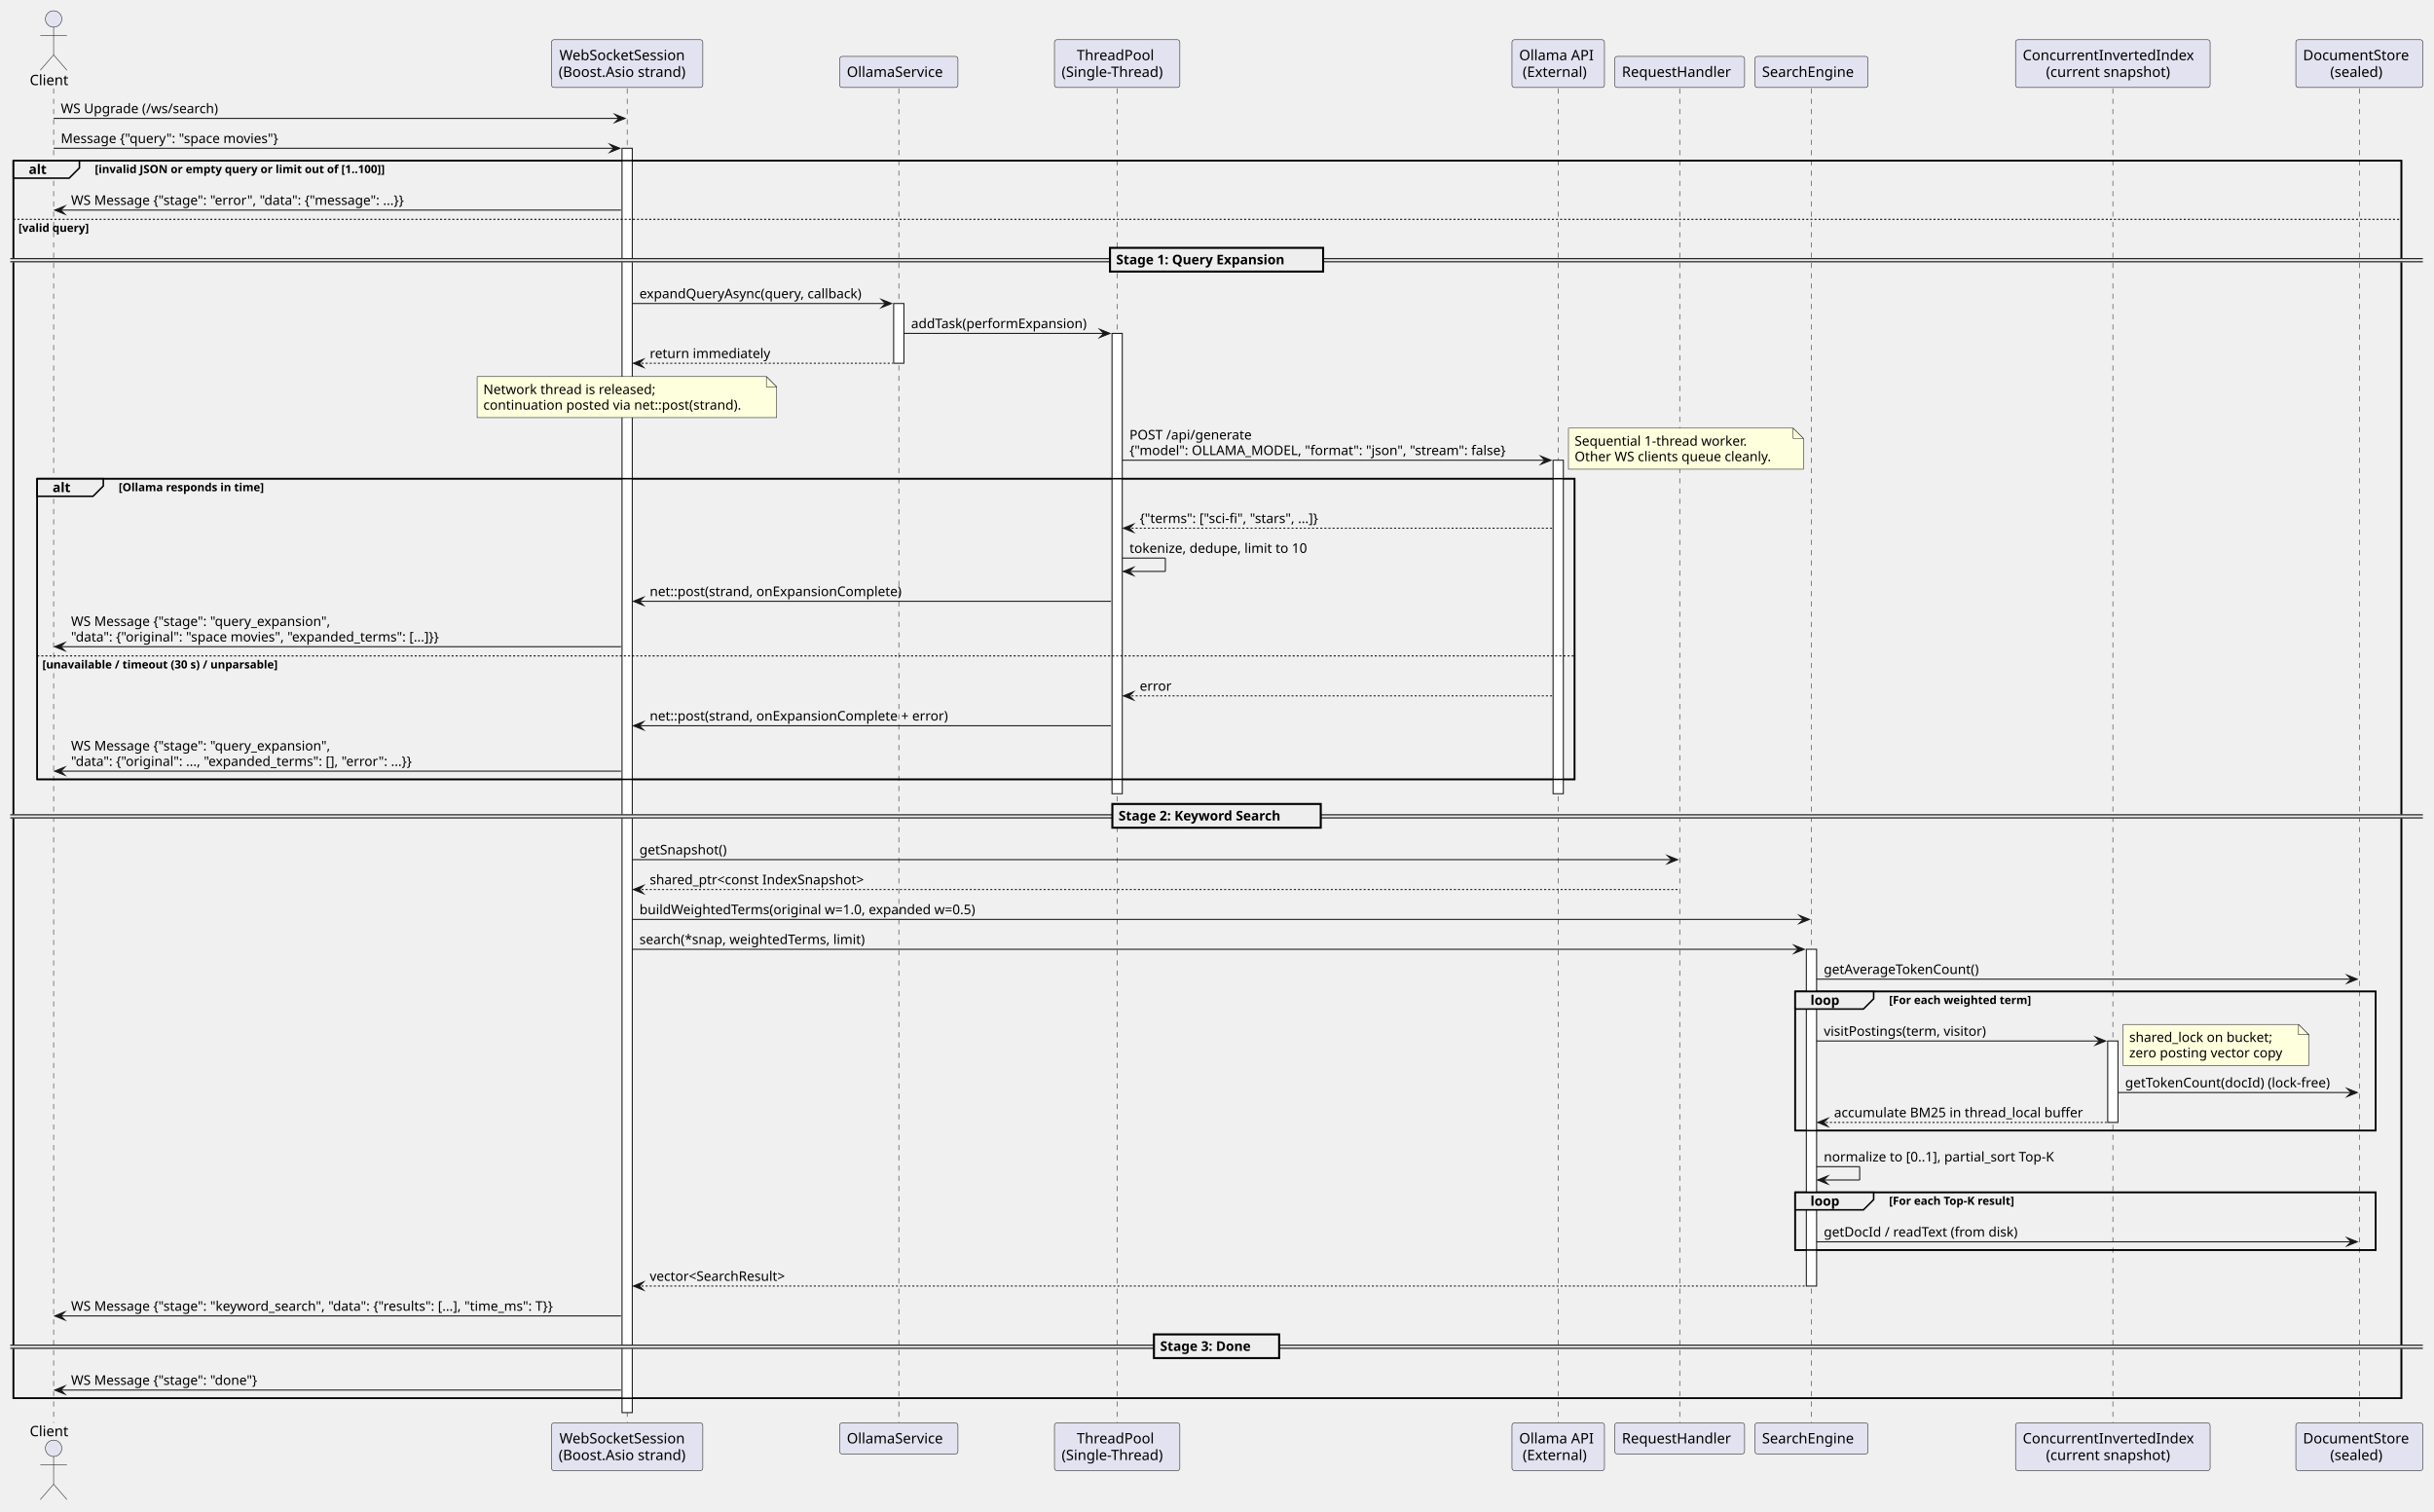
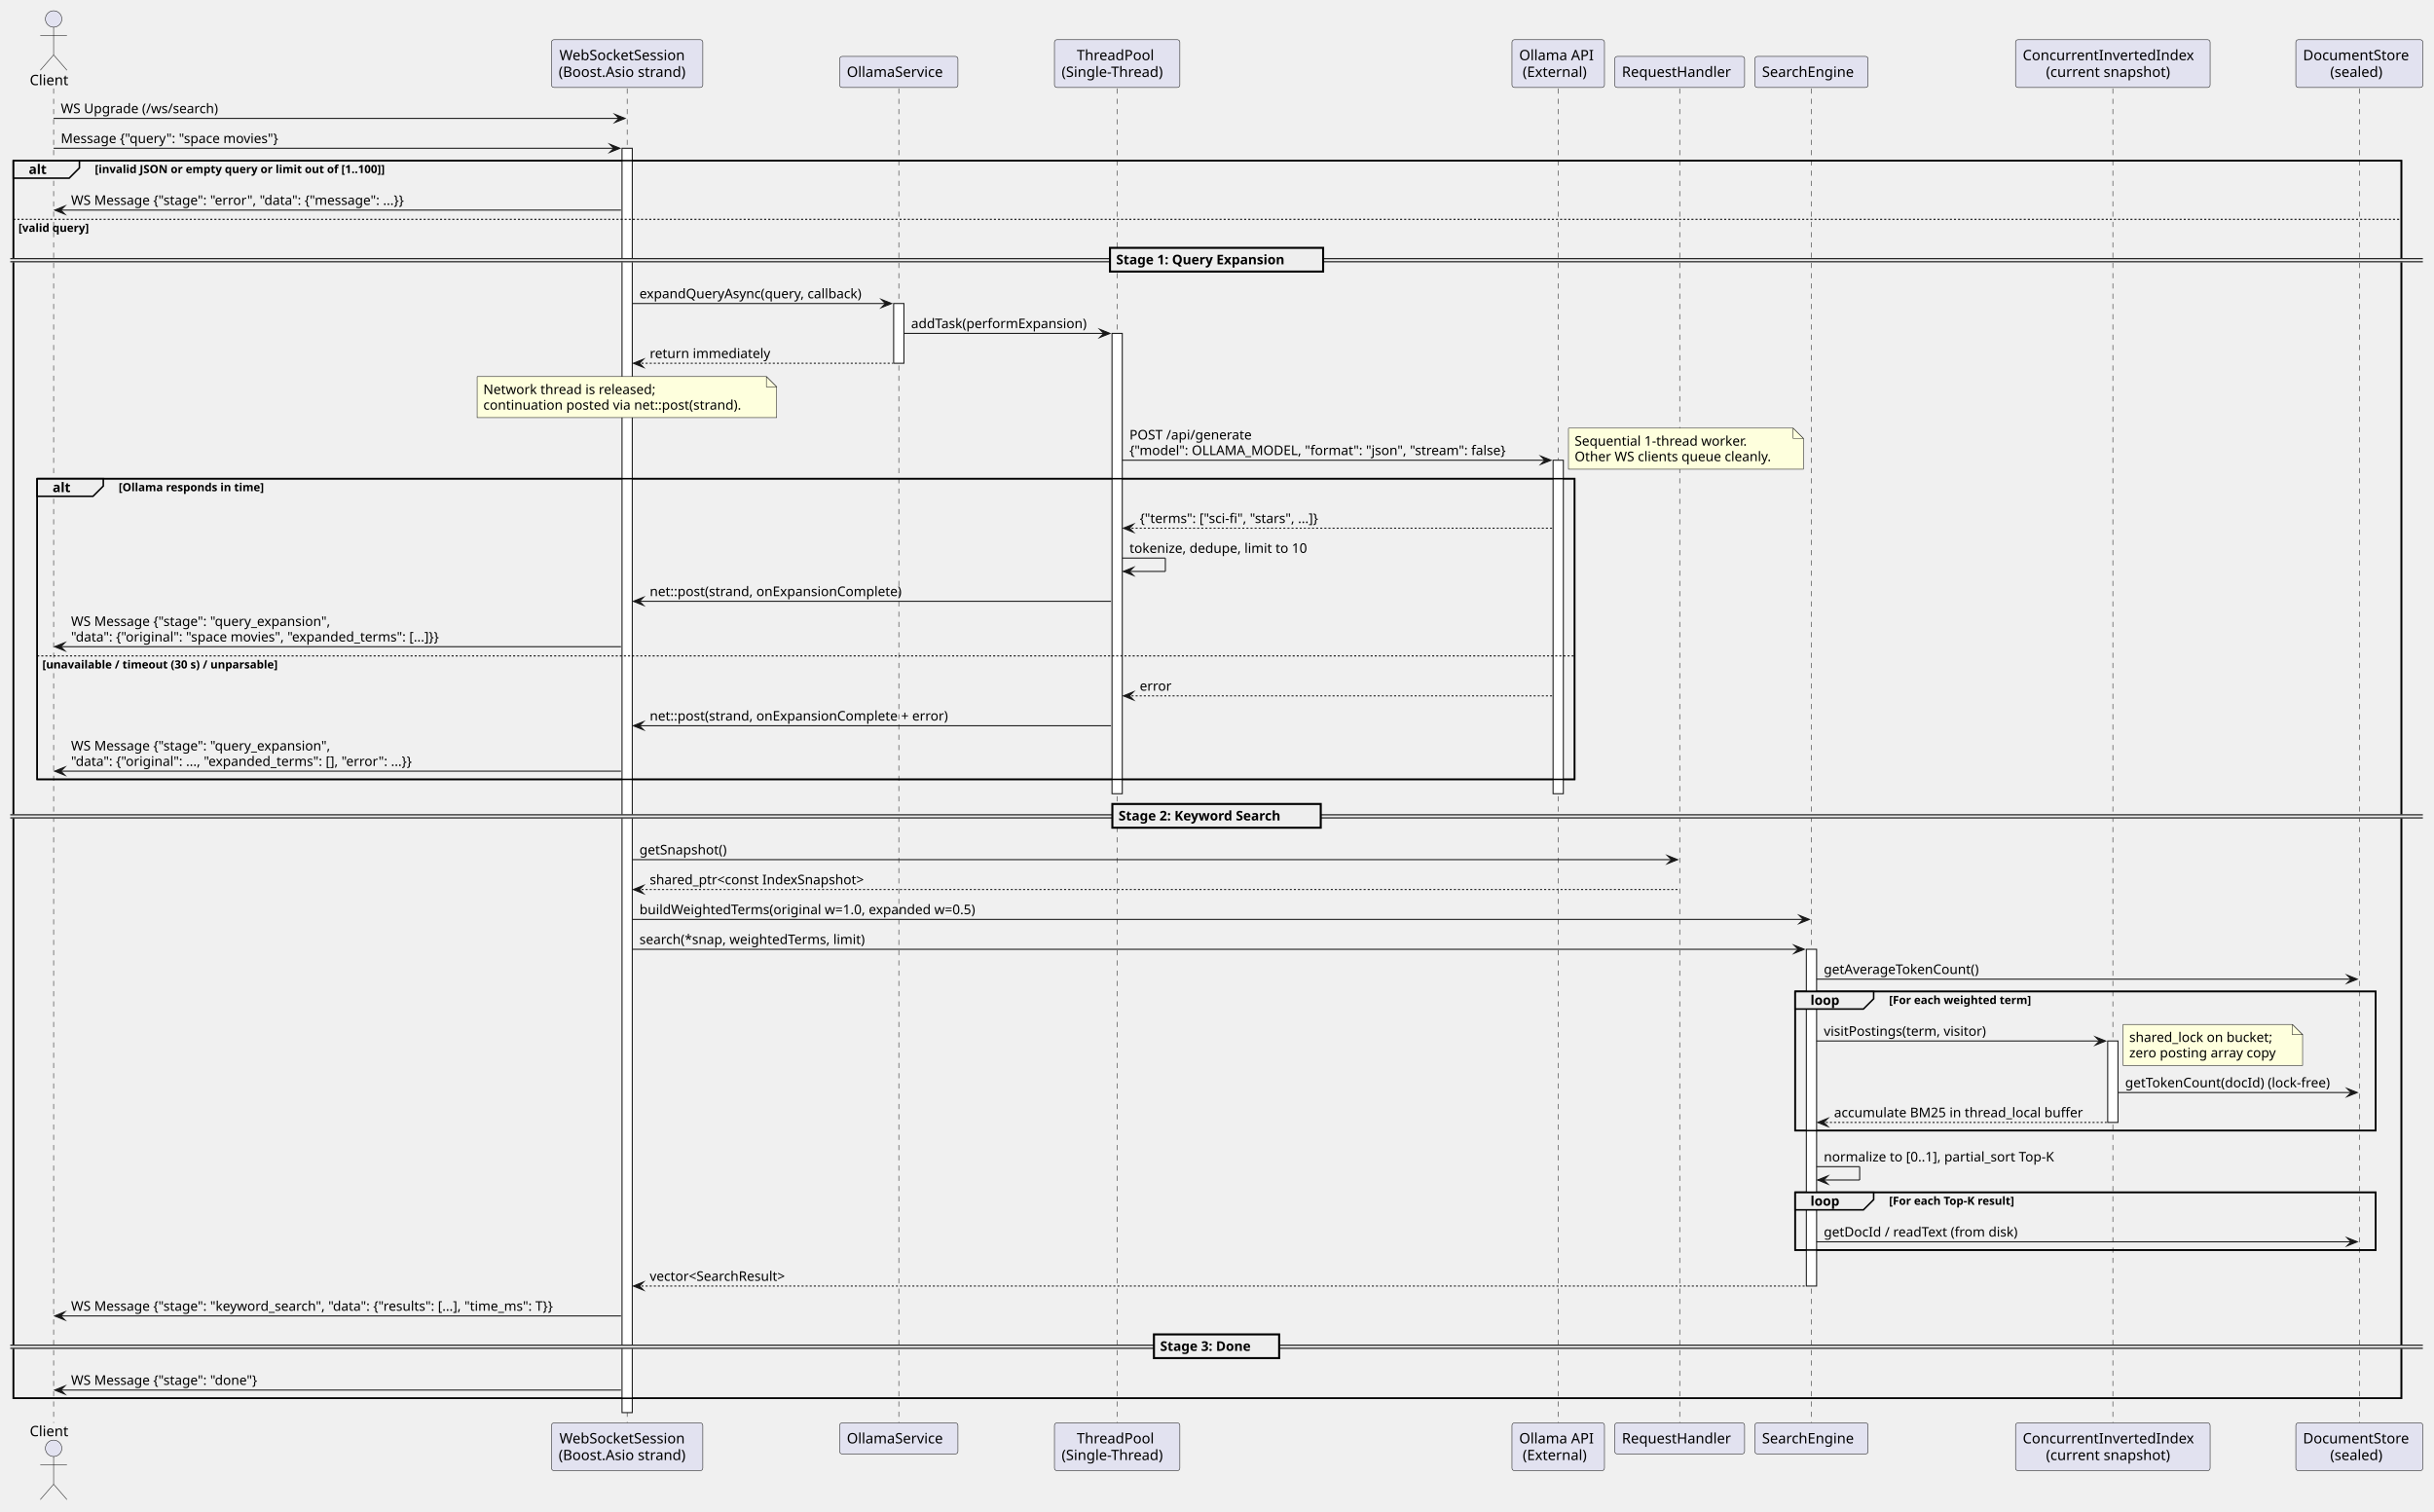
<svg xmlns="http://www.w3.org/2000/svg" version="1.1" data-diagram-type="SEQUENCE" style="width:2373px;height:1474px;background:#FFFFFF;" width="2373px" height="1474px" viewBox="0 0 2373 1474" zoomAndPan="magnify" preserveAspectRatio="none" contentStyleType="text/css">
  <defs />
  <g font-family="sans-serif" lengthAdjust="spacing">
    <rect x="13" y="156.563" width="2328.204" height="1206.656" fill="none" style="stroke:#000;stroke-width:1.5;" />
    <rect x="36.265" y="466.695" width="1498.896" height="293.133" fill="none" style="stroke:#000;stroke-width:1.5;" />
    <rect x="1750.073" y="966.625" width="566.131" height="135.664" fill="none" style="stroke:#000;stroke-width:1.5;" />
    <rect x="1750.073" y="1162.422" width="566.131" height="56.266" fill="none" style="stroke:#000;stroke-width:1.5;" />
    <g class="participant-lifeline" data-qualified-name="Client" data-entity-uid="part1" id="part1-lifeline" data-source-line="1">
      <g>
        <rect x="48.765" y="86.297" width="8" height="1300.922" fill="#000" fill-opacity="0" />
        <line x1="52.265" y1="86.297" x2="52.265" y2="1387.219" style="stroke:#181818;stroke-width:0.5;stroke-dasharray:5,5;" />
      </g>
    </g>
    <g class="participant-lifeline" data-qualified-name="WS" data-entity-uid="part2" id="part2-lifeline" data-source-line="2">
      <g>
        <rect x="607.934" y="86.297" width="8" height="1300.922" fill="#000" fill-opacity="0" />
        <line x1="611.434" y1="86.297" x2="611.434" y2="1387.219" style="stroke:#181818;stroke-width:0.5;stroke-dasharray:5,5;" />
      </g>
    </g>
    <g>
      <rect x="606.434" y="144.563" width="10" height="1232.656" fill="#FFF" style="stroke:#181818;stroke-width:1;" />
    </g>
    <g class="participant-lifeline" data-qualified-name="OllamaSvc" data-entity-uid="part3" id="part3-lifeline" data-source-line="3">
      <g>
        <rect x="872.756" y="86.297" width="8" height="1300.922" fill="#000" fill-opacity="0" />
        <line x1="876.256" y1="86.297" x2="876.256" y2="1387.219" style="stroke:#181818;stroke-width:0.5;stroke-dasharray:5,5;" />
      </g>
    </g>
    <g>
      <rect x="871.256" y="295.898" width="10" height="58.266" fill="#FFF" style="stroke:#181818;stroke-width:1;" />
    </g>
    <g class="participant-lifeline" data-qualified-name="OllamaPool" data-entity-uid="part4" id="part4-lifeline" data-source-line="4">
      <g>
        <rect x="1085.654" y="86.297" width="8" height="1300.922" fill="#000" fill-opacity="0" />
        <line x1="1089.154" y1="86.297" x2="1089.154" y2="1387.219" style="stroke:#181818;stroke-width:0.5;stroke-dasharray:5,5;" />
      </g>
    </g>
    <g>
      <rect x="1084.154" y="325.031" width="10" height="448.797" fill="#FFF" style="stroke:#181818;stroke-width:1;" />
    </g>
    <g class="participant-lifeline" data-qualified-name="OllamaAPI" data-entity-uid="part5" id="part5-lifeline" data-source-line="5">
      <g>
        <rect x="1515.661" y="86.297" width="8" height="1300.922" fill="#000" fill-opacity="0" />
        <line x1="1519.161" y1="86.297" x2="1519.161" y2="1387.219" style="stroke:#181818;stroke-width:0.5;stroke-dasharray:5,5;" />
      </g>
    </g>
    <g>
      <rect x="1514.161" y="448.695" width="10" height="325.133" fill="#FFF" style="stroke:#181818;stroke-width:1;" />
    </g>
    <g class="participant-lifeline" data-qualified-name="Handler" data-entity-uid="part6" id="part6-lifeline" data-source-line="6">
      <g>
        <rect x="1634.068" y="86.297" width="8" height="1300.922" fill="#000" fill-opacity="0" />
        <line x1="1637.568" y1="86.297" x2="1637.568" y2="1387.219" style="stroke:#181818;stroke-width:0.5;stroke-dasharray:5,5;" />
      </g>
    </g>
    <g class="participant-lifeline" data-qualified-name="Engine" data-entity-uid="part7" id="part7-lifeline" data-source-line="7">
      <g>
        <rect x="1762.573" y="86.297" width="8" height="1300.922" fill="#000" fill-opacity="0" />
        <line x1="1766.073" y1="86.297" x2="1766.073" y2="1387.219" style="stroke:#181818;stroke-width:0.5;stroke-dasharray:5,5;" />
      </g>
    </g>
    <g>
      <rect x="1761.073" y="925.492" width="10" height="328.328" fill="#FFF" style="stroke:#181818;stroke-width:1;" />
    </g>
    <g class="participant-lifeline" data-qualified-name="Index" data-entity-uid="part8" id="part8-lifeline" data-source-line="8">
      <g>
        <rect x="2056.382" y="86.297" width="8" height="1300.922" fill="#000" fill-opacity="0" />
        <line x1="2059.882" y1="86.297" x2="2059.882" y2="1387.219" style="stroke:#181818;stroke-width:0.5;stroke-dasharray:5,5;" />
      </g>
    </g>
    <g>
      <rect x="2054.882" y="1014.891" width="10" height="79.398" fill="#FFF" style="stroke:#181818;stroke-width:1;" />
    </g>
    <g class="participant-lifeline" data-qualified-name="Docs" data-entity-uid="part9" id="part9-lifeline" data-source-line="9">
      <g>
        <rect x="2296.704" y="86.297" width="8" height="1300.922" fill="#000" fill-opacity="0" />
        <line x1="2300.204" y1="86.297" x2="2300.204" y2="1387.219" style="stroke:#181818;stroke-width:0.5;stroke-dasharray:5,5;" />
      </g>
    </g>
    <g class="participant participant-head" data-qualified-name="Client" data-entity-uid="part1" id="part1-head" data-source-line="1">
      <text x="29" y="82.995" fill="#000" font-size="14" textLength="40.53">Client</text>
      <ellipse cx="52.265" cy="18.5" rx="8" ry="8" fill="#E2E2F0" style="stroke:#181818;stroke-width:0.5;" />
      <path d="M52.265,26.5 L52.265,53.5 M39.265,34.5 L65.265,34.5 M52.265,53.5 L39.265,68.5 M52.265,53.5 L65.265,68.5" style="stroke:#181818;stroke-width:0.5;" fill="none" />
    </g>
    <g class="participant participant-head" data-qualified-name="WS" data-entity-uid="part2" id="part2-head" data-source-line="2">
      <rect x="537.661" y="38.703" width="147.547" height="46.594" fill="#E2E2F0" style="stroke:#181818;stroke-width:0.5;" rx="2.5" ry="2.5" />
      <text x="545.375" y="58.698" fill="#000" font-size="14" textLength="132.118">WebSocketSession</text>
      <text x="544.661" y="74.995" fill="#000" font-size="14" textLength="133.547">(Boost.Asio strand)</text>
    </g>
    <g class="participant participant-head" data-qualified-name="OllamaSvc" data-entity-uid="part3" id="part3-head" data-source-line="3">
      <rect x="818.588" y="55" width="115.336" height="30.297" fill="#E2E2F0" style="stroke:#181818;stroke-width:0.5;" rx="2.5" ry="2.5" />
      <text x="825.588" y="74.995" fill="#000" font-size="14" textLength="101.336">OllamaService</text>
    </g>
    <g class="participant participant-head" data-qualified-name="OllamaPool" data-entity-uid="part4" id="part4-head" data-source-line="4">
      <rect x="1028.017" y="38.703" width="122.274" height="46.594" fill="#E2E2F0" style="stroke:#181818;stroke-width:0.5;" rx="2.5" ry="2.5" />
      <text x="1049.792" y="58.698" fill="#000" font-size="14" textLength="78.723">ThreadPool</text>
      <text x="1035.017" y="74.995" fill="#000" font-size="14" textLength="108.274">(Single-Thread)</text>
    </g>
    <g class="participant participant-head" data-qualified-name="OllamaAPI" data-entity-uid="part5" id="part5-head" data-source-line="5">
      <rect x="1474.064" y="38.703" width="90.193" height="46.594" fill="#E2E2F0" style="stroke:#181818;stroke-width:0.5;" rx="2.5" ry="2.5" />
      <text x="1481.064" y="58.698" fill="#000" font-size="14" textLength="76.193">Ollama API</text>
      <text x="1484.533" y="74.995" fill="#000" font-size="14" textLength="69.255">(External)</text>
    </g>
    <g class="participant participant-head" data-qualified-name="Handler" data-entity-uid="part6" id="part6-head" data-source-line="6">
      <rect x="1574.257" y="55" width="126.622" height="30.297" fill="#E2E2F0" style="stroke:#181818;stroke-width:0.5;" rx="2.5" ry="2.5" />
      <text x="1581.257" y="74.995" fill="#000" font-size="14" textLength="112.622">RequestHandler</text>
    </g>
    <g class="participant participant-head" data-qualified-name="Engine" data-entity-uid="part7" id="part7-head" data-source-line="7">
      <rect x="1710.879" y="55" width="110.387" height="30.297" fill="#E2E2F0" style="stroke:#181818;stroke-width:0.5;" rx="2.5" ry="2.5" />
      <text x="1717.879" y="74.995" fill="#000" font-size="14" textLength="96.387">SearchEngine</text>
    </g>
    <g class="participant participant-head" data-qualified-name="Index" data-entity-uid="part8" id="part8-head" data-source-line="8">
      <rect x="1965.03" y="38.703" width="189.704" height="46.594" fill="#E2E2F0" style="stroke:#181818;stroke-width:0.5;" rx="2.5" ry="2.5" />
      <text x="1972.03" y="58.698" fill="#000" font-size="14" textLength="175.704">ConcurrentInvertedIndex</text>
      <text x="1994.739" y="74.995" fill="#000" font-size="14" textLength="130.286">(current snapshot)</text>
    </g>
    <g class="participant participant-head" data-qualified-name="Docs" data-entity-uid="part9" id="part9-head" data-source-line="9">
      <rect x="2238.284" y="38.703" width="123.84" height="46.594" fill="#E2E2F0" style="stroke:#181818;stroke-width:0.5;" rx="2.5" ry="2.5" />
      <text x="2245.284" y="58.698" fill="#000" font-size="14" textLength="109.84">DocumentStore</text>
      <text x="2271.804" y="74.995" fill="#000" font-size="14" textLength="56.8">(sealed)</text>
    </g>
    <g class="participant participant-tail" data-qualified-name="Client" data-entity-uid="part1" id="part1-tail" data-source-line="1">
      <text x="29" y="1400.214" fill="#000" font-size="14" textLength="40.53">Client</text>
      <ellipse cx="52.265" cy="1412.016" rx="8" ry="8" fill="#E2E2F0" style="stroke:#181818;stroke-width:0.5;" />
      <path d="M52.265,1420.016 L52.265,1447.016 M39.265,1428.016 L65.265,1428.016 M52.265,1447.016 L39.265,1462.016 M52.265,1447.016 L65.265,1462.016" style="stroke:#181818;stroke-width:0.5;" fill="none" />
    </g>
    <g class="participant participant-tail" data-qualified-name="WS" data-entity-uid="part2" id="part2-tail" data-source-line="2">
      <rect x="537.661" y="1387.219" width="147.547" height="46.594" fill="#E2E2F0" style="stroke:#181818;stroke-width:0.5;" rx="2.5" ry="2.5" />
      <text x="545.375" y="1407.214" fill="#000" font-size="14" textLength="132.118">WebSocketSession</text>
      <text x="544.661" y="1423.511" fill="#000" font-size="14" textLength="133.547">(Boost.Asio strand)</text>
    </g>
    <g class="participant participant-tail" data-qualified-name="OllamaSvc" data-entity-uid="part3" id="part3-tail" data-source-line="3">
      <rect x="818.588" y="1387.219" width="115.336" height="30.297" fill="#E2E2F0" style="stroke:#181818;stroke-width:0.5;" rx="2.5" ry="2.5" />
      <text x="825.588" y="1407.214" fill="#000" font-size="14" textLength="101.336">OllamaService</text>
    </g>
    <g class="participant participant-tail" data-qualified-name="OllamaPool" data-entity-uid="part4" id="part4-tail" data-source-line="4">
      <rect x="1028.017" y="1387.219" width="122.274" height="46.594" fill="#E2E2F0" style="stroke:#181818;stroke-width:0.5;" rx="2.5" ry="2.5" />
      <text x="1049.792" y="1407.214" fill="#000" font-size="14" textLength="78.723">ThreadPool</text>
      <text x="1035.017" y="1423.511" fill="#000" font-size="14" textLength="108.274">(Single-Thread)</text>
    </g>
    <g class="participant participant-tail" data-qualified-name="OllamaAPI" data-entity-uid="part5" id="part5-tail" data-source-line="5">
      <rect x="1474.064" y="1387.219" width="90.193" height="46.594" fill="#E2E2F0" style="stroke:#181818;stroke-width:0.5;" rx="2.5" ry="2.5" />
      <text x="1481.064" y="1407.214" fill="#000" font-size="14" textLength="76.193">Ollama API</text>
      <text x="1484.533" y="1423.511" fill="#000" font-size="14" textLength="69.255">(External)</text>
    </g>
    <g class="participant participant-tail" data-qualified-name="Handler" data-entity-uid="part6" id="part6-tail" data-source-line="6">
      <rect x="1574.257" y="1387.219" width="126.622" height="30.297" fill="#E2E2F0" style="stroke:#181818;stroke-width:0.5;" rx="2.5" ry="2.5" />
      <text x="1581.257" y="1407.214" fill="#000" font-size="14" textLength="112.622">RequestHandler</text>
    </g>
    <g class="participant participant-tail" data-qualified-name="Engine" data-entity-uid="part7" id="part7-tail" data-source-line="7">
      <rect x="1710.879" y="1387.219" width="110.387" height="30.297" fill="#E2E2F0" style="stroke:#181818;stroke-width:0.5;" rx="2.5" ry="2.5" />
      <text x="1717.879" y="1407.214" fill="#000" font-size="14" textLength="96.387">SearchEngine</text>
    </g>
    <g class="participant participant-tail" data-qualified-name="Index" data-entity-uid="part8" id="part8-tail" data-source-line="8">
      <rect x="1965.03" y="1387.219" width="189.704" height="46.594" fill="#E2E2F0" style="stroke:#181818;stroke-width:0.5;" rx="2.5" ry="2.5" />
      <text x="1972.03" y="1407.214" fill="#000" font-size="14" textLength="175.704">ConcurrentInvertedIndex</text>
      <text x="1994.739" y="1423.511" fill="#000" font-size="14" textLength="130.286">(current snapshot)</text>
    </g>
    <g class="participant participant-tail" data-qualified-name="Docs" data-entity-uid="part9" id="part9-tail" data-source-line="9">
      <rect x="2238.284" y="1387.219" width="123.84" height="46.594" fill="#E2E2F0" style="stroke:#181818;stroke-width:0.5;" rx="2.5" ry="2.5" />
      <text x="2245.284" y="1407.214" fill="#000" font-size="14" textLength="109.84">DocumentStore</text>
      <text x="2271.804" y="1423.511" fill="#000" font-size="14" textLength="56.8">(sealed)</text>
    </g>
    <g class="message" data-entity-1="part1" data-entity-2="part2" id="msg1" data-source-line="11">
      <polygon points="599.434,111.43,609.434,115.43,599.434,119.43,603.434,115.43" fill="#181818" style="stroke:#181818;stroke-width:1;stroke-linejoin:miter;stroke-miterlimit:10;" />
      <line x1="52.265" y1="115.43" x2="605.434" y2="115.43" style="stroke:#181818;stroke-width:1;" />
      <text x="59.265" y="110.364" fill="#000" font-size="13" textLength="164.728">WS Upgrade (/ws/search)</text>
    </g>
    <g class="message" data-entity-1="part1" data-entity-2="part2" id="msg2" data-source-line="12">
      <polygon points="594.434,140.563,604.434,144.563,594.434,148.563,598.434,144.563" fill="#181818" style="stroke:#181818;stroke-width:1;stroke-linejoin:miter;stroke-miterlimit:10;" />
      <line x1="52.265" y1="144.563" x2="600.434" y2="144.563" style="stroke:#181818;stroke-width:1;" />
      <text x="59.265" y="139.497" fill="#000" font-size="13" textLength="236.571">Message {"query": "space movies"}</text>
    </g>
    <path d="M13,156.563 L77.443,156.563 L77.443,163.695 L67.443,173.695 L13,173.695 L13,156.563" style="stroke:#000;stroke-width:1.5;" fill="#EEE" />
    <rect x="13" y="156.563" width="2328.204" height="1206.656" fill="none" style="stroke:#000;stroke-width:1.5;" />
    <text x="28" y="169.629" fill="#000" font-size="13" textLength="19.443" font-weight="700">alt</text>
    <text x="92.443" y="168.773" fill="#000" font-size="11" textLength="327.701" font-weight="700">[invalid JSON or empty query or limit out of [1..100]]</text>
    <g class="message" data-entity-1="part2" data-entity-2="part1" id="msg3" data-source-line="16">
      <polygon points="63.265,200.828,53.265,204.828,63.265,208.828,59.265,204.828" fill="#181818" style="stroke:#181818;stroke-width:1;stroke-linejoin:miter;stroke-miterlimit:10;" />
      <line x1="57.265" y1="204.828" x2="605.434" y2="204.828" style="stroke:#181818;stroke-width:1;" />
      <text x="69.265" y="199.762" fill="#000" font-size="13" textLength="369.243">WS Message {"stage": "error", "data": {"message": ...}}</text>
    </g>
    <line x1="13" y1="213.828" x2="2341.204" y2="213.828" style="stroke:#000;stroke-width:1;stroke-dasharray:2,2;" />
    <text x="18" y="226.039" fill="#000" font-size="11" textLength="79.653" font-weight="700">[valid query]</text>
    <rect x="10" y="252.199" width="2352.124" height="3" fill="#EEE" style="stroke:#EEE;stroke-width:1;" />
    <line x1="10" y1="252.199" x2="2362.124" y2="252.199" style="stroke:#000;stroke-width:1;" />
    <line x1="10" y1="255.199" x2="2362.124" y2="255.199" style="stroke:#000;stroke-width:1;" />
    <rect x="1082.159" y="241.633" width="207.807" height="23.133" fill="#EEE" style="stroke:#000;stroke-width:2;" />
    <text x="1088.159" y="257.7" fill="#000" font-size="13" textLength="189.281" font-weight="700">Stage 1: Query Expansion</text>
    <g class="message" data-entity-1="part2" data-entity-2="part3" id="msg4" data-source-line="19">
      <polygon points="859.256,291.898,869.256,295.898,859.256,299.898,863.256,295.898" fill="#181818" style="stroke:#181818;stroke-width:1;stroke-linejoin:miter;stroke-miterlimit:10;" />
      <line x1="616.434" y1="295.898" x2="865.256" y2="295.898" style="stroke:#181818;stroke-width:1;" />
      <text x="623.434" y="290.833" fill="#000" font-size="13" textLength="235.822">expandQueryAsync(query, callback)</text>
    </g>
    <g class="message" data-entity-1="part3" data-entity-2="part4" id="msg5" data-source-line="21">
      <polygon points="1072.154,321.031,1082.154,325.031,1072.154,329.031,1076.154,325.031" fill="#181818" style="stroke:#181818;stroke-width:1;stroke-linejoin:miter;stroke-miterlimit:10;" />
      <line x1="881.256" y1="325.031" x2="1078.154" y2="325.031" style="stroke:#181818;stroke-width:1;" />
      <text x="888.256" y="319.965" fill="#000" font-size="13" textLength="183.898">addTask(performExpansion)</text>
    </g>
    <g class="message" data-entity-1="part3" data-entity-2="part2" id="msg6" data-source-line="23">
      <polygon points="627.434,350.164,617.434,354.164,627.434,358.164,623.434,354.164" fill="#181818" style="stroke:#181818;stroke-width:1;stroke-linejoin:miter;stroke-miterlimit:10;" />
      <line x1="621.434" y1="354.164" x2="870.256" y2="354.164" style="stroke:#181818;stroke-width:1;stroke-dasharray:2,2;" />
      <text x="633.434" y="349.098" fill="#000" font-size="13" textLength="125.563">return immediately</text>
    </g>
    <path d="M465.18,367.164 L465.18,407.164 L757.18,407.164 L757.18,377.164 L747.18,367.164 L465.18,367.164" style="stroke:#181818;stroke-width:0.5;" fill="#FEFFDD" />
    <path d="M747.18,367.164 L747.18,377.164 L757.18,377.164 L747.18,367.164" style="stroke:#181818;stroke-width:0.5;" fill="#FEFFDD" />
    <text x="471.18" y="384.231" fill="#000" font-size="13" textLength="180.28">Network thread is released;</text>
    <text x="471.18" y="399.364" fill="#000" font-size="13" textLength="271.508">continuation posted via net::post(strand).</text>
    <g class="message" data-entity-1="part4" data-entity-2="part5" id="msg7" data-source-line="26">
      <polygon points="1502.161,444.695,1512.161,448.695,1502.161,452.695,1506.161,448.695" fill="#181818" style="stroke:#181818;stroke-width:1;stroke-linejoin:miter;stroke-miterlimit:10;" />
      <line x1="1094.154" y1="448.695" x2="1508.161" y2="448.695" style="stroke:#181818;stroke-width:1;" />
      <text x="1101.154" y="428.497" fill="#000" font-size="13" textLength="125.88">POST /api/generate</text>
      <text x="1101.154" y="443.629" fill="#000" font-size="13" textLength="401.007">{"model": OLLAMA_MODEL, "format": "json", "stream": false}</text>
    </g>
    <path d="M1529.161,417.43 L1529.161,457.43 L1758.161,457.43 L1758.161,427.43 L1748.161,417.43 L1529.161,417.43" style="stroke:#181818;stroke-width:0.5;" fill="#FEFFDD" />
    <path d="M1748.161,417.43 L1748.161,427.43 L1758.161,427.43 L1748.161,417.43" style="stroke:#181818;stroke-width:0.5;" fill="#FEFFDD" />
    <text x="1535.161" y="434.497" fill="#000" font-size="13" textLength="182.324">Sequential 1-thread worker.</text>
    <text x="1535.161" y="449.629" fill="#000" font-size="13" textLength="208.152">Other WS clients queue cleanly.</text>
    <path d="M36.265,466.695 L100.708,466.695 L100.708,473.828 L90.708,483.828 L36.265,483.828 L36.265,466.695" style="stroke:#000;stroke-width:1.5;" fill="#EEE" />
    <rect x="36.265" y="466.695" width="1498.896" height="293.133" fill="none" style="stroke:#000;stroke-width:1.5;" />
    <text x="51.265" y="479.762" fill="#000" font-size="13" textLength="19.443" font-weight="700">alt</text>
    <text x="115.708" y="478.906" fill="#000" font-size="11" textLength="161.412" font-weight="700">[Ollama responds in time]</text>
    <g class="message" data-entity-1="part5" data-entity-2="part4" id="msg8" data-source-line="30">
      <polygon points="1105.154,510.961,1095.154,514.961,1105.154,518.961,1101.154,514.961" fill="#181818" style="stroke:#181818;stroke-width:1;stroke-linejoin:miter;stroke-miterlimit:10;" />
      <line x1="1099.154" y1="514.961" x2="1513.161" y2="514.961" style="stroke:#181818;stroke-width:1;stroke-dasharray:2,2;" />
      <text x="1111.154" y="509.895" fill="#000" font-size="13" textLength="200.243">{"terms": ["sci-fi", "stars", ...]}</text>
    </g>
    <g class="message" data-entity-1="part4" data-entity-2="part4" id="msg9" data-source-line="31">
      <line x1="1094.154" y1="544.094" x2="1136.154" y2="544.094" style="stroke:#181818;stroke-width:1;" />
      <line x1="1136.154" y1="544.094" x2="1136.154" y2="557.094" style="stroke:#181818;stroke-width:1;" />
      <line x1="1095.154" y1="557.094" x2="1136.154" y2="557.094" style="stroke:#181818;stroke-width:1;" />
      <polygon points="1105.154,553.094,1095.154,557.094,1105.154,561.094,1101.154,557.094" fill="#181818" style="stroke:#181818;stroke-width:1;stroke-linejoin:miter;stroke-miterlimit:10;" />
      <text x="1101.154" y="539.028" fill="#000" font-size="13" textLength="187.224">tokenize, dedupe, limit to 10</text>
    </g>
    <g class="message" data-entity-1="part4" data-entity-2="part2" id="msg10" data-source-line="32">
      <polygon points="627.434,582.227,617.434,586.227,627.434,590.227,623.434,586.227" fill="#181818" style="stroke:#181818;stroke-width:1;stroke-linejoin:miter;stroke-miterlimit:10;" />
      <line x1="621.434" y1="586.227" x2="1083.154" y2="586.227" style="stroke:#181818;stroke-width:1;" />
      <text x="633.434" y="581.161" fill="#000" font-size="13" textLength="264.037">net::post(strand, onExpansionComplete)</text>
    </g>
    <g class="message" data-entity-1="part2" data-entity-2="part1" id="msg11" data-source-line="33">
      <polygon points="63.265,626.492,53.265,630.492,63.265,634.492,59.265,630.492" fill="#181818" style="stroke:#181818;stroke-width:1;stroke-linejoin:miter;stroke-miterlimit:10;" />
      <line x1="57.265" y1="630.492" x2="605.434" y2="630.492" style="stroke:#181818;stroke-width:1;" />
      <text x="69.265" y="610.293" fill="#000" font-size="13" textLength="278.021">WS Message {"stage": "query_expansion",</text>
      <text x="69.265" y="625.426" fill="#000" font-size="13" textLength="404.854">"data": {"original": "space movies", "expanded_terms": [...]}}</text>
    </g>
    <line x1="36.265" y1="639.492" x2="1535.161" y2="639.492" style="stroke:#000;stroke-width:1;stroke-dasharray:2,2;" />
    <text x="41.265" y="651.703" fill="#000" font-size="11" textLength="262.781" font-weight="700">[unavailable / timeout (30 s) / unparsable]</text>
    <g class="message" data-entity-1="part5" data-entity-2="part4" id="msg12" data-source-line="35">
      <polygon points="1105.154,674.43,1095.154,678.43,1105.154,682.43,1101.154,678.43" fill="#181818" style="stroke:#181818;stroke-width:1;stroke-linejoin:miter;stroke-miterlimit:10;" />
      <line x1="1099.154" y1="678.43" x2="1513.161" y2="678.43" style="stroke:#181818;stroke-width:1;stroke-dasharray:2,2;" />
      <text x="1111.154" y="673.364" fill="#000" font-size="13" textLength="31.986">error</text>
    </g>
    <g class="message" data-entity-1="part4" data-entity-2="part2" id="msg13" data-source-line="36">
      <polygon points="627.434,703.563,617.434,707.563,627.434,711.563,623.434,707.563" fill="#181818" style="stroke:#181818;stroke-width:1;stroke-linejoin:miter;stroke-miterlimit:10;" />
      <line x1="621.434" y1="707.563" x2="1083.154" y2="707.563" style="stroke:#181818;stroke-width:1;" />
      <text x="633.434" y="702.497" fill="#000" font-size="13" textLength="315.18">net::post(strand, onExpansionComplete + error)</text>
    </g>
    <g class="message" data-entity-1="part2" data-entity-2="part1" id="msg14" data-source-line="37">
      <polygon points="63.265,747.828,53.265,751.828,63.265,755.828,59.265,751.828" fill="#181818" style="stroke:#181818;stroke-width:1;stroke-linejoin:miter;stroke-miterlimit:10;" />
      <line x1="57.265" y1="751.828" x2="605.434" y2="751.828" style="stroke:#181818;stroke-width:1;" />
      <text x="69.265" y="731.629" fill="#000" font-size="13" textLength="278.021">WS Message {"stage": "query_expansion",</text>
      <text x="69.265" y="746.762" fill="#000" font-size="13" textLength="377.051">"data": {"original": ..., "expanded_terms": [], "error": ...}}</text>
    </g>
    <rect x="10" y="794.395" width="2352.124" height="3" fill="#EEE" style="stroke:#EEE;stroke-width:1;" />
    <line x1="10" y1="794.395" x2="2362.124" y2="794.395" style="stroke:#000;stroke-width:1;" />
    <line x1="10" y1="797.395" x2="2362.124" y2="797.395" style="stroke:#000;stroke-width:1;" />
    <rect x="1084.479" y="783.828" width="203.167" height="23.133" fill="#EEE" style="stroke:#000;stroke-width:2;" />
    <text x="1090.479" y="799.895" fill="#000" font-size="13" textLength="184.641" font-weight="700">Stage 2: Keyword Search</text>
    <g class="message" data-entity-1="part2" data-entity-2="part6" id="msg15" data-source-line="43">
      <polygon points="1625.568,834.094,1635.568,838.094,1625.568,842.094,1629.568,838.094" fill="#181818" style="stroke:#181818;stroke-width:1;stroke-linejoin:miter;stroke-miterlimit:10;" />
      <line x1="616.434" y1="838.094" x2="1631.568" y2="838.094" style="stroke:#181818;stroke-width:1;" />
      <text x="623.434" y="833.028" fill="#000" font-size="13" textLength="92.263">getSnapshot()</text>
    </g>
    <g class="message" data-entity-1="part6" data-entity-2="part2" id="msg16" data-source-line="44">
      <polygon points="627.434,863.227,617.434,867.227,627.434,871.227,623.434,867.227" fill="#181818" style="stroke:#181818;stroke-width:1;stroke-linejoin:miter;stroke-miterlimit:10;" />
      <line x1="621.434" y1="867.227" x2="1636.568" y2="867.227" style="stroke:#181818;stroke-width:1;stroke-dasharray:2,2;" />
      <text x="633.434" y="862.161" fill="#000" font-size="13" textLength="227.684">shared_ptr&lt;const IndexSnapshot&gt;</text>
    </g>
    <g class="message" data-entity-1="part2" data-entity-2="part7" id="msg17" data-source-line="45">
      <polygon points="1754.073,892.359,1764.073,896.359,1754.073,900.359,1758.073,896.359" fill="#181818" style="stroke:#181818;stroke-width:1;stroke-linejoin:miter;stroke-miterlimit:10;" />
      <line x1="616.434" y1="896.359" x2="1760.073" y2="896.359" style="stroke:#181818;stroke-width:1;" />
      <text x="623.434" y="891.293" fill="#000" font-size="13" textLength="359.303">buildWeightedTerms(original w=1.0, expanded w=0.5)</text>
    </g>
    <g class="message" data-entity-1="part2" data-entity-2="part7" id="msg18" data-source-line="46">
      <polygon points="1749.073,921.492,1759.073,925.492,1749.073,929.492,1753.073,925.492" fill="#181818" style="stroke:#181818;stroke-width:1;stroke-linejoin:miter;stroke-miterlimit:10;" />
      <line x1="616.434" y1="925.492" x2="1755.073" y2="925.492" style="stroke:#181818;stroke-width:1;" />
      <text x="623.434" y="920.426" fill="#000" font-size="13" textLength="237.269">search(*snap, weightedTerms, limit)</text>
    </g>
    <g class="message" data-entity-1="part7" data-entity-2="part9" id="msg19" data-source-line="48">
      <polygon points="2288.204,950.625,2298.204,954.625,2288.204,958.625,2292.204,954.625" fill="#181818" style="stroke:#181818;stroke-width:1;stroke-linejoin:miter;stroke-miterlimit:10;" />
      <line x1="1771.073" y1="954.625" x2="2294.204" y2="954.625" style="stroke:#181818;stroke-width:1;" />
      <text x="1778.073" y="949.559" fill="#000" font-size="13" textLength="163.903">getAverageTokenCount()</text>
    </g>
    <path d="M1750.073,966.625 L1826.697,966.625 L1826.697,973.758 L1816.697,983.758 L1750.073,983.758 L1750.073,966.625" style="stroke:#000;stroke-width:1.5;" fill="#EEE" />
    <rect x="1750.073" y="966.625" width="566.131" height="135.664" fill="none" style="stroke:#000;stroke-width:1.5;" />
    <text x="1765.073" y="979.692" fill="#000" font-size="13" textLength="31.624" font-weight="700">loop</text>
    <text x="1841.697" y="978.835" fill="#000" font-size="11" textLength="158.571" font-weight="700">[For each weighted term]</text>
    <g class="message" data-entity-1="part7" data-entity-2="part8" id="msg20" data-source-line="50">
      <polygon points="2042.882,1010.891,2052.882,1014.891,2042.882,1018.891,2046.882,1014.891" fill="#181818" style="stroke:#181818;stroke-width:1;stroke-linejoin:miter;stroke-miterlimit:10;" />
      <line x1="1771.073" y1="1014.891" x2="2048.882" y2="1014.891" style="stroke:#181818;stroke-width:1;" />
      <text x="1778.073" y="1009.825" fill="#000" font-size="13" textLength="170.923">visitPostings(term, visitor)</text>
    </g>
-     <path d="M2069.882,998.758 L2069.882,1038.758 L2250.882,1038.758 L2250.882,1008.758 L2240.882,998.758 L2069.882,998.758" style="stroke:#181818;stroke-width:0.5;" fill="#FEFFDD" />
-     <path d="M2240.882,998.758 L2240.882,1008.758 L2250.882,1008.758 L2240.882,998.758" style="stroke:#181818;stroke-width:0.5;" fill="#FEFFDD" />
+     <path d="M2069.882,998.758 L2069.882,1038.758 L2244.882,1038.758 L2244.882,1008.758 L2234.882,998.758 L2069.882,998.758" style="stroke:#181818;stroke-width:0.5;" fill="#FEFFDD" />
+     <path d="M2234.882,998.758 L2234.882,1008.758 L2244.882,1008.758 L2234.882,998.758" style="stroke:#181818;stroke-width:0.5;" fill="#FEFFDD" />
    <text x="2075.882" y="1015.825" fill="#000" font-size="13" textLength="150.414">shared_lock on bucket;</text>
-     <text x="2075.882" y="1030.958" fill="#000" font-size="13" textLength="160.977">zero posting vector copy</text>
+     <text x="2075.882" y="1030.958" fill="#000" font-size="13" textLength="154.058">zero posting array copy</text>
    <g class="message" data-entity-1="part8" data-entity-2="part9" id="msg21" data-source-line="53">
      <polygon points="2288.204,1061.156,2298.204,1065.156,2288.204,1069.156,2292.204,1065.156" fill="#181818" style="stroke:#181818;stroke-width:1;stroke-linejoin:miter;stroke-miterlimit:10;" />
      <line x1="2064.882" y1="1065.156" x2="2294.204" y2="1065.156" style="stroke:#181818;stroke-width:1;" />
      <text x="2071.882" y="1060.09" fill="#000" font-size="13" textLength="216.322">getTokenCount(docId) (lock-free)</text>
    </g>
    <g class="message" data-entity-1="part8" data-entity-2="part7" id="msg22" data-source-line="54">
      <polygon points="1782.073,1090.289,1772.073,1094.289,1782.073,1098.289,1778.073,1094.289" fill="#181818" style="stroke:#181818;stroke-width:1;stroke-linejoin:miter;stroke-miterlimit:10;" />
      <line x1="1776.073" y1="1094.289" x2="2053.882" y2="1094.289" style="stroke:#181818;stroke-width:1;stroke-dasharray:2,2;" />
      <text x="1788.073" y="1089.223" fill="#000" font-size="13" textLength="259.81">accumulate BM25 in thread_local buffer</text>
    </g>
    <g class="message" data-entity-1="part7" data-entity-2="part7" id="msg23" data-source-line="57">
      <line x1="1771.073" y1="1137.422" x2="1813.073" y2="1137.422" style="stroke:#181818;stroke-width:1;" />
      <line x1="1813.073" y1="1137.422" x2="1813.073" y2="1150.422" style="stroke:#181818;stroke-width:1;" />
      <line x1="1772.073" y1="1150.422" x2="1813.073" y2="1150.422" style="stroke:#181818;stroke-width:1;" />
      <polygon points="1782.073,1146.422,1772.073,1150.422,1782.073,1154.422,1778.073,1150.422" fill="#181818" style="stroke:#181818;stroke-width:1;stroke-linejoin:miter;stroke-miterlimit:10;" />
      <text x="1778.073" y="1132.356" fill="#000" font-size="13" textLength="243.756">normalize to [0..1], partial_sort Top-K</text>
    </g>
    <path d="M1750.073,1162.422 L1826.697,1162.422 L1826.697,1169.555 L1816.697,1179.555 L1750.073,1179.555 L1750.073,1162.422" style="stroke:#000;stroke-width:1.5;" fill="#EEE" />
    <rect x="1750.073" y="1162.422" width="566.131" height="56.266" fill="none" style="stroke:#000;stroke-width:1.5;" />
    <text x="1765.073" y="1175.489" fill="#000" font-size="13" textLength="31.624" font-weight="700">loop</text>
    <text x="1841.697" y="1174.632" fill="#000" font-size="11" textLength="143.591" font-weight="700">[For each Top-K result]</text>
    <g class="message" data-entity-1="part7" data-entity-2="part9" id="msg24" data-source-line="59">
      <polygon points="2288.204,1206.688,2298.204,1210.688,2288.204,1214.688,2292.204,1210.688" fill="#181818" style="stroke:#181818;stroke-width:1;stroke-linejoin:miter;stroke-miterlimit:10;" />
      <line x1="1771.073" y1="1210.688" x2="2294.204" y2="1210.688" style="stroke:#181818;stroke-width:1;" />
      <text x="1778.073" y="1205.622" fill="#000" font-size="13" textLength="204.591">getDocId / readText (from disk)</text>
    </g>
    <g class="message" data-entity-1="part7" data-entity-2="part2" id="msg25" data-source-line="61">
      <polygon points="627.434,1249.82,617.434,1253.82,627.434,1257.82,623.434,1253.82" fill="#181818" style="stroke:#181818;stroke-width:1;stroke-linejoin:miter;stroke-miterlimit:10;" />
      <line x1="621.434" y1="1253.82" x2="1760.073" y2="1253.82" style="stroke:#181818;stroke-width:1;stroke-dasharray:2,2;" />
      <text x="633.434" y="1248.754" fill="#000" font-size="13" textLength="148.719">vector&lt;SearchResult&gt;</text>
    </g>
    <g class="message" data-entity-1="part2" data-entity-2="part1" id="msg26" data-source-line="64">
      <polygon points="63.265,1278.953,53.265,1282.953,63.265,1286.953,59.265,1282.953" fill="#181818" style="stroke:#181818;stroke-width:1;stroke-linejoin:miter;stroke-miterlimit:10;" />
      <line x1="57.265" y1="1282.953" x2="605.434" y2="1282.953" style="stroke:#181818;stroke-width:1;" />
      <text x="69.265" y="1277.887" fill="#000" font-size="13" textLength="530.169">WS Message {"stage": "keyword_search", "data": {"results": [...], "time_ms": T}}</text>
    </g>
    <rect x="10" y="1311.52" width="2352.124" height="3" fill="#EEE" style="stroke:#EEE;stroke-width:1;" />
    <line x1="10" y1="1311.52" x2="2362.124" y2="1311.52" style="stroke:#000;stroke-width:1;" />
    <line x1="10" y1="1314.52" x2="2362.124" y2="1314.52" style="stroke:#000;stroke-width:1;" />
    <rect x="1125.018" y="1300.953" width="122.088" height="23.133" fill="#EEE" style="stroke:#000;stroke-width:2;" />
    <text x="1131.018" y="1317.02" fill="#000" font-size="13" textLength="103.562" font-weight="700">Stage 3: Done</text>
    <g class="message" data-entity-1="part2" data-entity-2="part1" id="msg27" data-source-line="67">
      <polygon points="63.265,1351.219,53.265,1355.219,63.265,1359.219,59.265,1355.219" fill="#181818" style="stroke:#181818;stroke-width:1;stroke-linejoin:miter;stroke-miterlimit:10;" />
      <line x1="57.265" y1="1355.219" x2="605.434" y2="1355.219" style="stroke:#181818;stroke-width:1;" />
      <text x="69.265" y="1350.153" fill="#000" font-size="13" textLength="203.849">WS Message {"stage": "done"}</text>
    </g>
  </g>
</svg>
